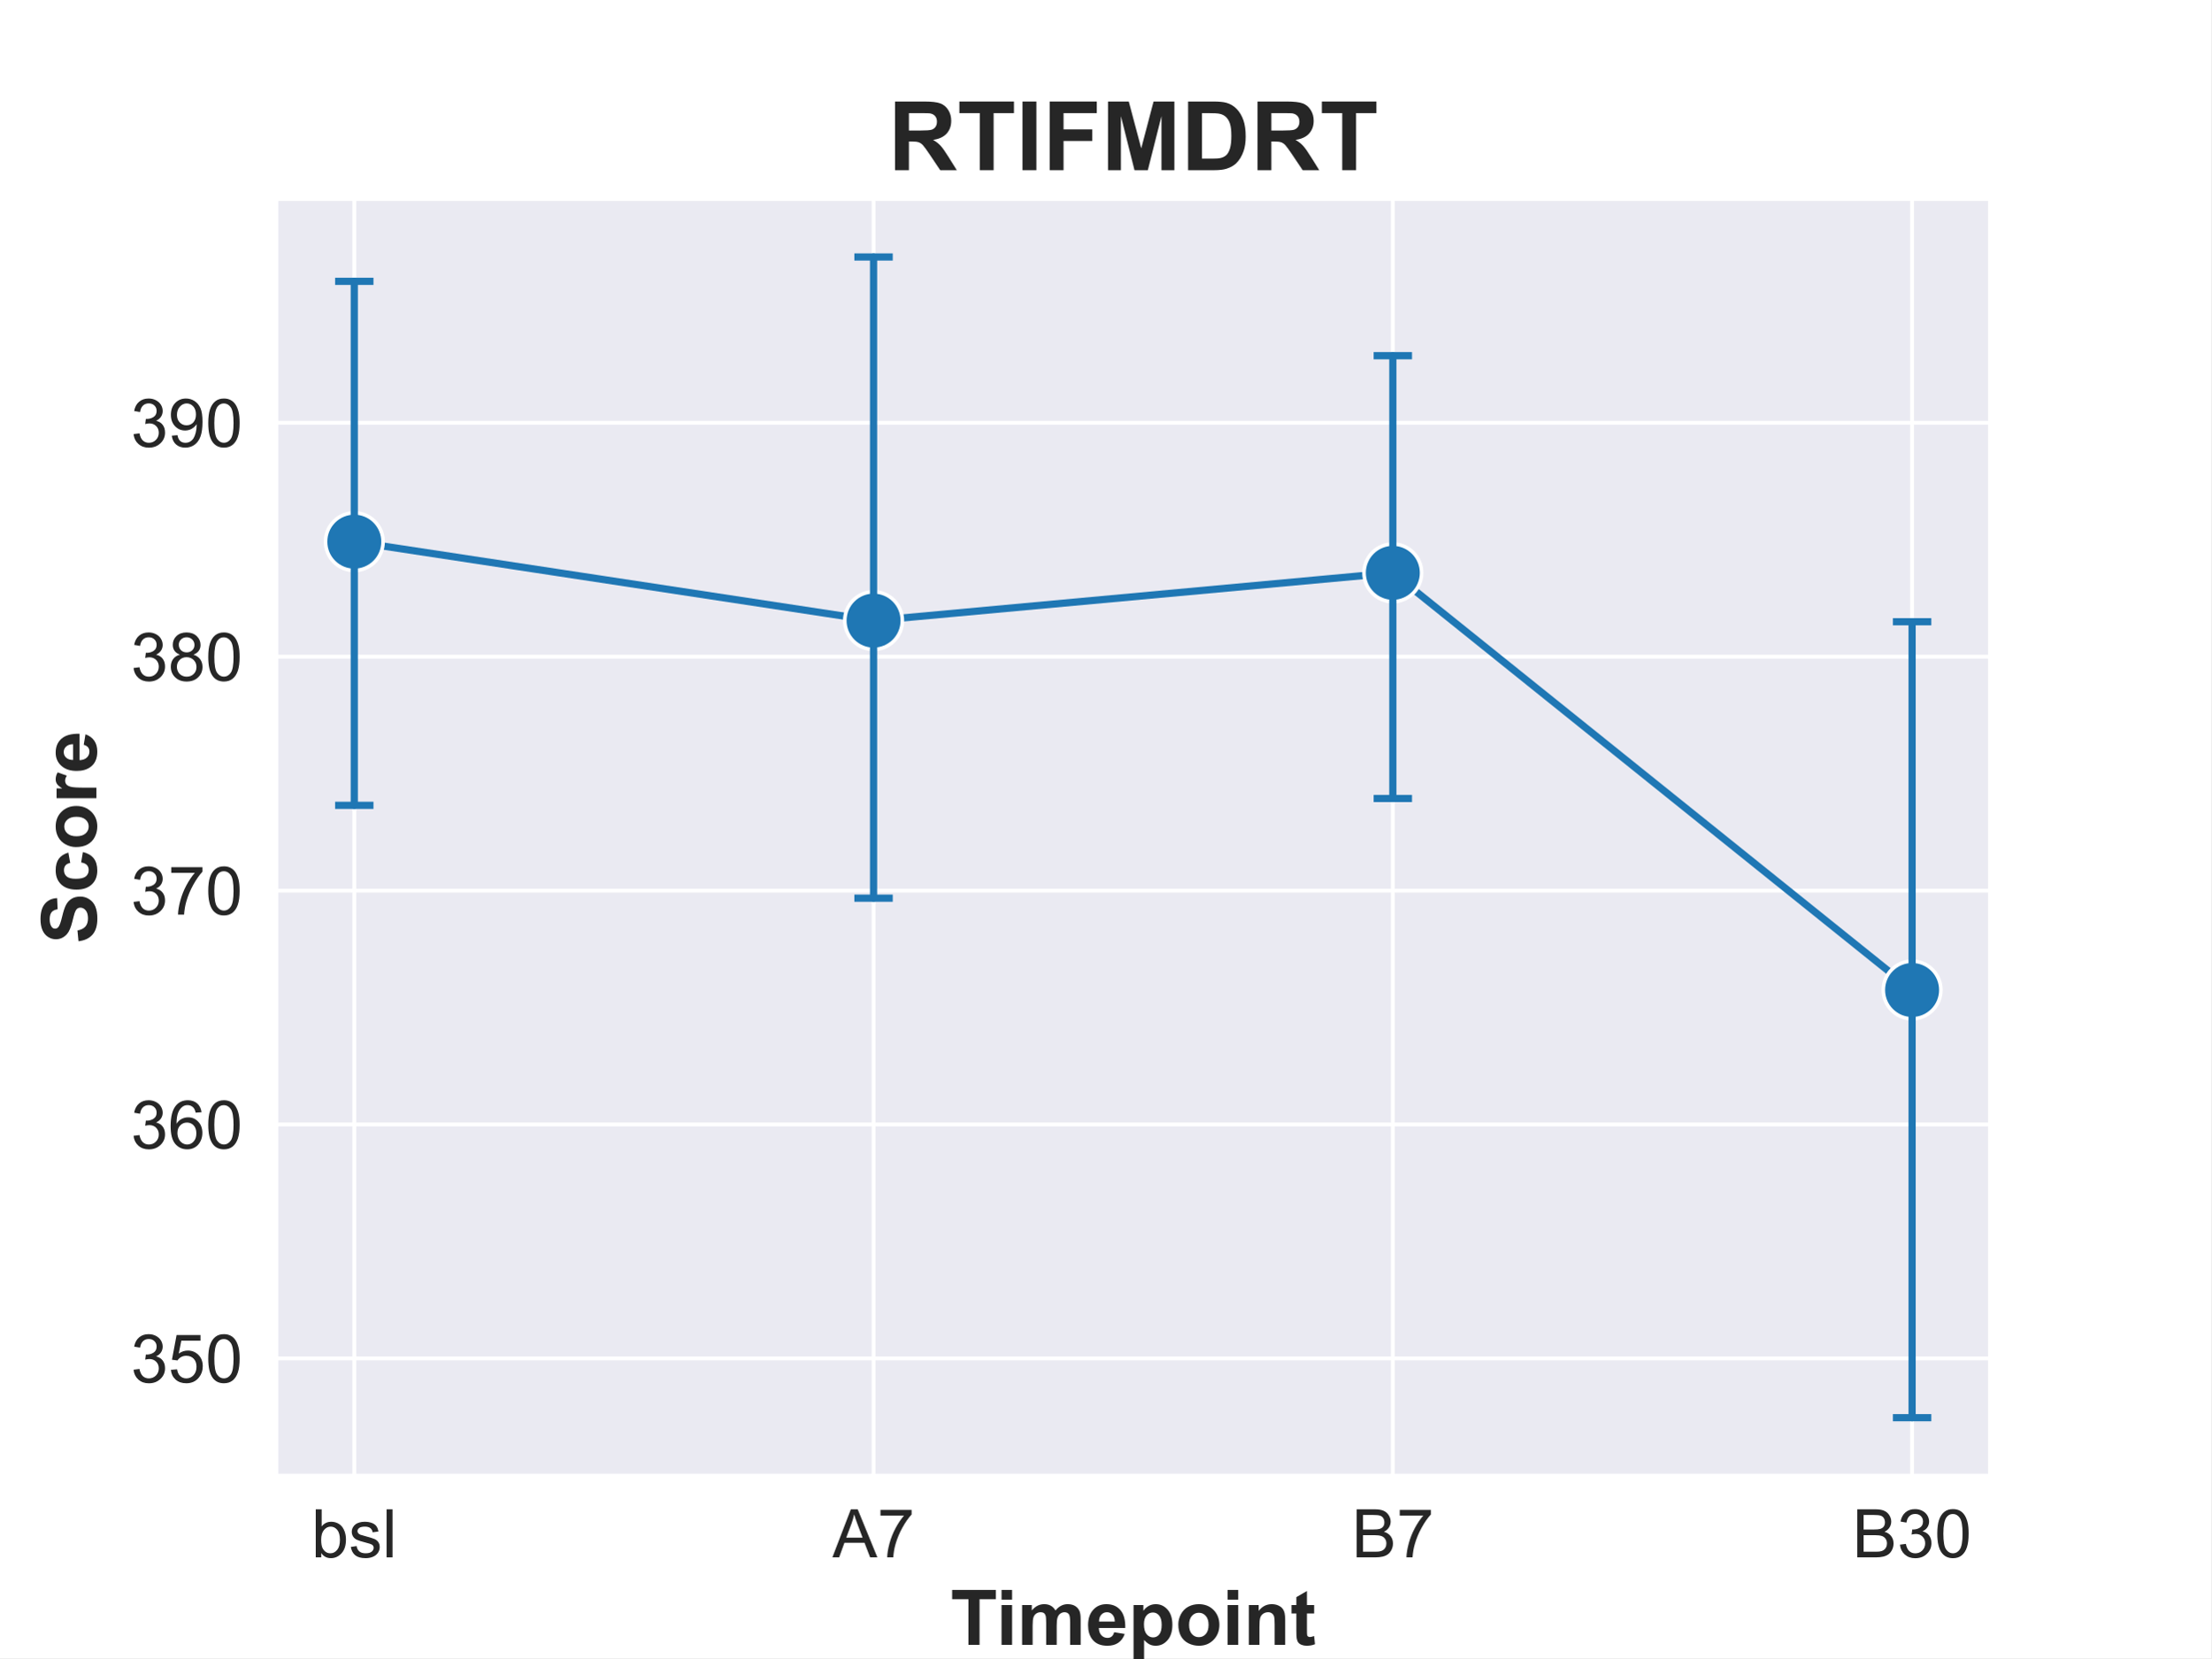
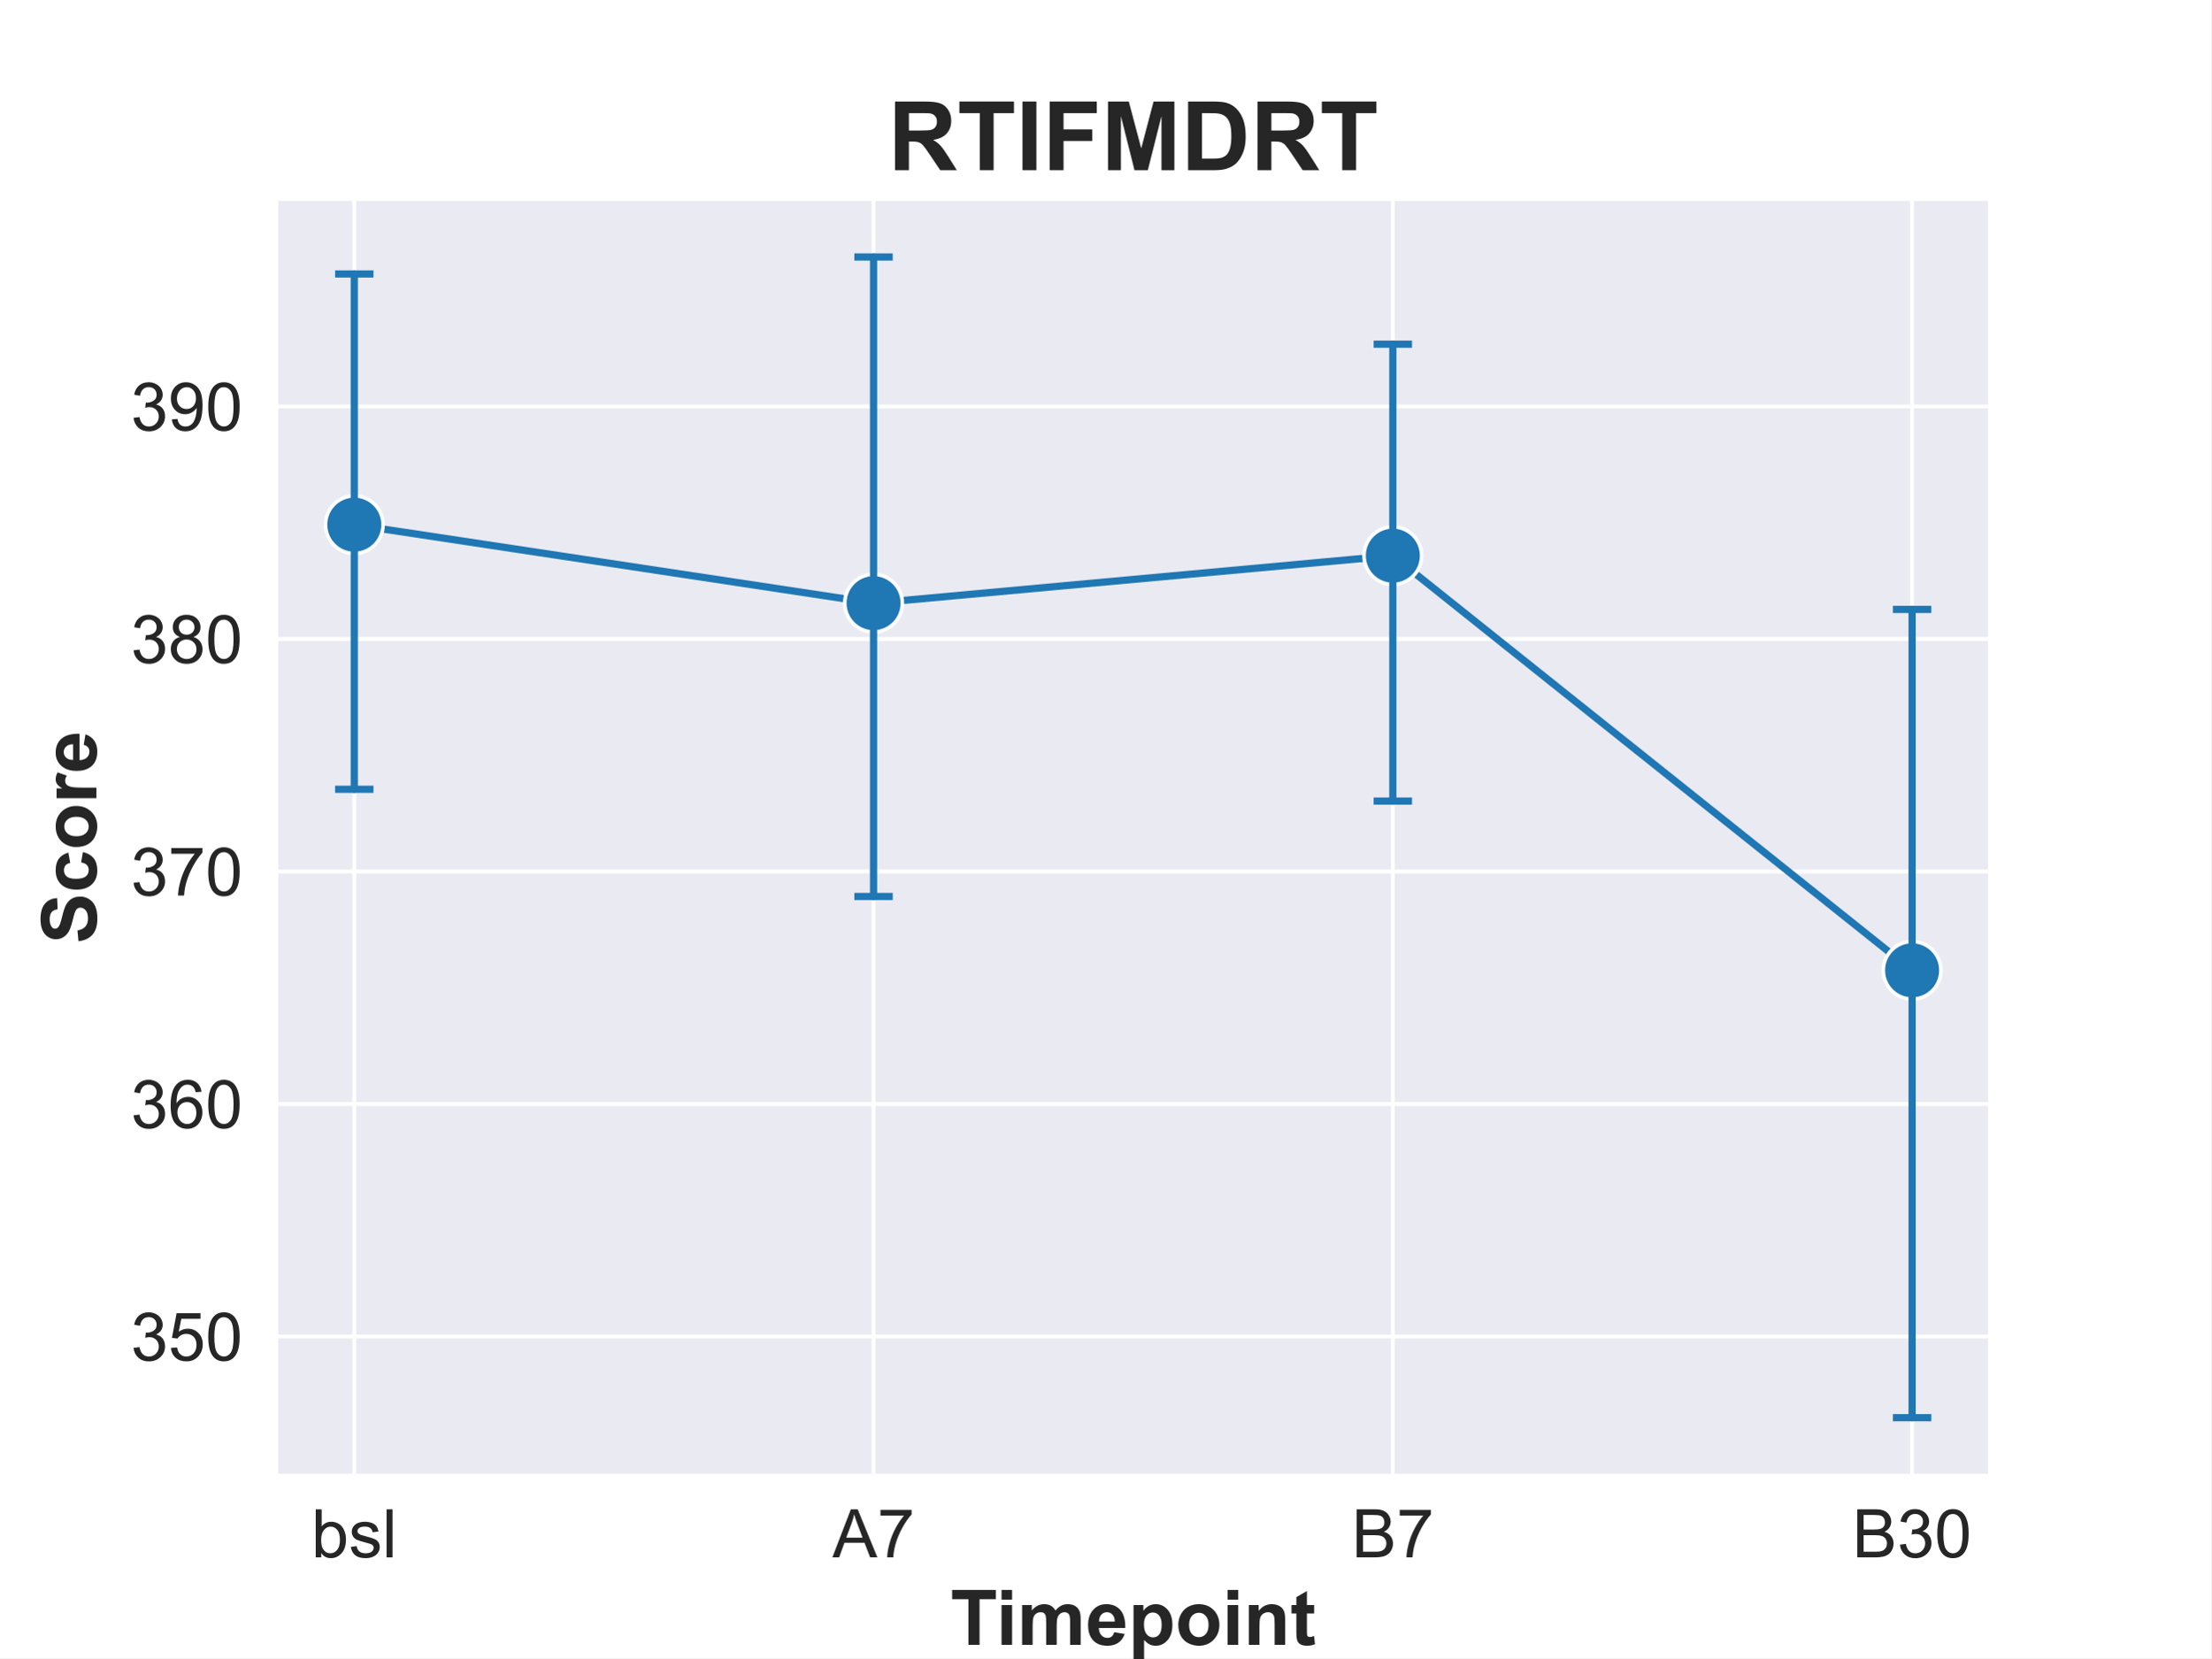
<svg xmlns="http://www.w3.org/2000/svg" xmlns:xlink="http://www.w3.org/1999/xlink" width="460.8pt" height="345.6pt" viewBox="0 0 460.8 345.6" version="1.1">
  <defs>
    <style type="text/css">*{stroke-linejoin: round; stroke-linecap: butt}</style>
  </defs>
  <g id="figure_1">
    <g id="patch_1">
      <path d="M 0 345.6  L 460.8 345.6  L 460.8 0  L 0 0  z " style="fill: #ffffff" />
    </g>
    <g id="axes_1">
      <g id="patch_2">
        <path d="M 57.6 307.584  L 414.72 307.584  L 414.72 41.472  L 57.6 41.472  z " style="fill: #eaeaf2" />
      </g>
      <g id="matplotlib.axis_1">
        <g id="xtick_1">
          <g id="line2d_1">
-             <path d="M 73.833 307.584  L 73.833 41.472  " clip-path="url(#p5ae6518c05)" style="fill: none; stroke: #ffffff; stroke-width: 0.8; stroke-linecap: round" />
+             <path d="M 73.833 307.584  L 73.833 41.472  " clip-path="url(#pf27e3ce094)" style="fill: none; stroke: #ffffff; stroke-width: 0.8; stroke-linecap: round" />
          </g>
          <g id="text_1">
            <g style="fill: #262626" transform="translate(64.88476 324.6049) scale(0.14 -0.14)">
              <defs>
                <path id="ArialMT-62" d="M 941 0  L 419 0  L 419 4581  L 981 4581  L 981 2947  Q 1338 3394 1891 3394  Q 2197 3394 2470 3270  Q 2744 3147 2920 2923  Q 3097 2700 3197 2384  Q 3297 2069 3297 1709  Q 3297 856 2875 390  Q 2453 -75 1863 -75  Q 1275 -75 941 416  L 941 0  z M 934 1684  Q 934 1088 1097 822  Q 1363 388 1816 388  Q 2184 388 2453 708  Q 2722 1028 2722 1663  Q 2722 2313 2464 2622  Q 2206 2931 1841 2931  Q 1472 2931 1203 2611  Q 934 2291 934 1684  z " transform="scale(0.015625)" />
                <path id="ArialMT-73" d="M 197 991  L 753 1078  Q 800 744 1014 566  Q 1228 388 1613 388  Q 2000 388 2187 545  Q 2375 703 2375 916  Q 2375 1106 2209 1216  Q 2094 1291 1634 1406  Q 1016 1563 777 1677  Q 538 1791 414 1992  Q 291 2194 291 2438  Q 291 2659 392 2848  Q 494 3038 669 3163  Q 800 3259 1026 3326  Q 1253 3394 1513 3394  Q 1903 3394 2198 3281  Q 2494 3169 2634 2976  Q 2775 2784 2828 2463  L 2278 2388  Q 2241 2644 2061 2787  Q 1881 2931 1553 2931  Q 1166 2931 1000 2803  Q 834 2675 834 2503  Q 834 2394 903 2306  Q 972 2216 1119 2156  Q 1203 2125 1616 2013  Q 2213 1853 2448 1751  Q 2684 1650 2818 1456  Q 2953 1263 2953 975  Q 2953 694 2789 445  Q 2625 197 2315 61  Q 2006 -75 1616 -75  Q 969 -75 630 194  Q 291 463 197 991  z " transform="scale(0.015625)" />
                <path id="ArialMT-6c" d="M 409 0  L 409 4581  L 972 4581  L 972 0  L 409 0  z " transform="scale(0.015625)" />
              </defs>
              <use xlink:href="#ArialMT-62" />
              <use xlink:href="#ArialMT-73" x="55.615" />
              <use xlink:href="#ArialMT-6c" x="105.615" />
            </g>
          </g>
        </g>
        <g id="xtick_2">
          <g id="line2d_2">
-             <path d="M 182.051 307.584  L 182.051 41.472  " clip-path="url(#p5ae6518c05)" style="fill: none; stroke: #ffffff; stroke-width: 0.8; stroke-linecap: round" />
+             <path d="M 182.051 307.584  L 182.051 41.472  " clip-path="url(#pf27e3ce094)" style="fill: none; stroke: #ffffff; stroke-width: 0.8; stroke-linecap: round" />
          </g>
          <g id="text_2">
            <g style="fill: #262626" transform="translate(173.489 324.6049) scale(0.14 -0.14)">
              <defs>
                <path id="ArialMT-41" d="M -9 0  L 1750 4581  L 2403 4581  L 4278 0  L 3588 0  L 3053 1388  L 1138 1388  L 634 0  L -9 0  z M 1313 1881  L 2866 1881  L 2388 3150  Q 2169 3728 2063 4100  Q 1975 3659 1816 3225  L 1313 1881  z " transform="scale(0.015625)" />
                <path id="ArialMT-37" d="M 303 3981  L 303 4522  L 3269 4522  L 3269 4084  Q 2831 3619 2401 2847  Q 1972 2075 1738 1259  Q 1569 684 1522 0  L 944 0  Q 953 541 1156 1306  Q 1359 2072 1739 2783  Q 2119 3494 2547 3981  L 303 3981  z " transform="scale(0.015625)" />
              </defs>
              <use xlink:href="#ArialMT-41" />
              <use xlink:href="#ArialMT-37" x="66.699" />
            </g>
          </g>
        </g>
        <g id="xtick_3">
          <g id="line2d_3">
-             <path d="M 290.269 307.584  L 290.269 41.472  " clip-path="url(#p5ae6518c05)" style="fill: none; stroke: #ffffff; stroke-width: 0.8; stroke-linecap: round" />
+             <path d="M 290.269 307.584  L 290.269 41.472  " clip-path="url(#pf27e3ce094)" style="fill: none; stroke: #ffffff; stroke-width: 0.8; stroke-linecap: round" />
          </g>
          <g id="text_3">
            <g style="fill: #262626" transform="translate(281.7072 324.6049) scale(0.14 -0.14)">
              <defs>
                <path id="ArialMT-42" d="M 469 0  L 469 4581  L 2188 4581  Q 2713 4581 3030 4442  Q 3347 4303 3526 4014  Q 3706 3725 3706 3409  Q 3706 3116 3547 2856  Q 3388 2597 3066 2438  Q 3481 2316 3704 2022  Q 3928 1728 3928 1328  Q 3928 1006 3792 729  Q 3656 453 3456 303  Q 3256 153 2954 76  Q 2653 0 2216 0  L 469 0  z M 1075 2656  L 2066 2656  Q 2469 2656 2644 2709  Q 2875 2778 2992 2937  Q 3109 3097 3109 3338  Q 3109 3566 3000 3739  Q 2891 3913 2687 3977  Q 2484 4041 1991 4041  L 1075 4041  L 1075 2656  z M 1075 541  L 2216 541  Q 2509 541 2628 563  Q 2838 600 2978 687  Q 3119 775 3209 942  Q 3300 1109 3300 1328  Q 3300 1584 3169 1773  Q 3038 1963 2805 2039  Q 2572 2116 2134 2116  L 1075 2116  L 1075 541  z " transform="scale(0.015625)" />
              </defs>
              <use xlink:href="#ArialMT-42" />
              <use xlink:href="#ArialMT-37" x="66.699" />
            </g>
          </g>
        </g>
        <g id="xtick_4">
          <g id="line2d_4">
-             <path d="M 398.487 307.584  L 398.487 41.472  " clip-path="url(#p5ae6518c05)" style="fill: none; stroke: #ffffff; stroke-width: 0.8; stroke-linecap: round" />
+             <path d="M 398.487 307.584  L 398.487 41.472  " clip-path="url(#pf27e3ce094)" style="fill: none; stroke: #ffffff; stroke-width: 0.8; stroke-linecap: round" />
          </g>
          <g id="text_4">
            <g style="fill: #262626" transform="translate(386.0327 324.6049) scale(0.14 -0.14)">
              <defs>
                <path id="ArialMT-33" d="M 269 1209  L 831 1284  Q 928 806 1161 595  Q 1394 384 1728 384  Q 2125 384 2398 659  Q 2672 934 2672 1341  Q 2672 1728 2419 1979  Q 2166 2231 1775 2231  Q 1616 2231 1378 2169  L 1441 2663  Q 1497 2656 1531 2656  Q 1891 2656 2178 2843  Q 2466 3031 2466 3422  Q 2466 3731 2256 3934  Q 2047 4138 1716 4138  Q 1388 4138 1169 3931  Q 950 3725 888 3313  L 325 3413  Q 428 3978 793 4289  Q 1159 4600 1703 4600  Q 2078 4600 2393 4439  Q 2709 4278 2876 4000  Q 3044 3722 3044 3409  Q 3044 3113 2884 2869  Q 2725 2625 2413 2481  Q 2819 2388 3044 2092  Q 3269 1797 3269 1353  Q 3269 753 2831 336  Q 2394 -81 1725 -81  Q 1122 -81 723 278  Q 325 638 269 1209  z " transform="scale(0.015625)" />
                <path id="ArialMT-30" d="M 266 2259  Q 266 3072 433 3567  Q 600 4063 929 4331  Q 1259 4600 1759 4600  Q 2128 4600 2406 4451  Q 2684 4303 2865 4023  Q 3047 3744 3150 3342  Q 3253 2941 3253 2259  Q 3253 1453 3087 958  Q 2922 463 2592 192  Q 2263 -78 1759 -78  Q 1097 -78 719 397  Q 266 969 266 2259  z M 844 2259  Q 844 1131 1108 757  Q 1372 384 1759 384  Q 2147 384 2411 759  Q 2675 1134 2675 2259  Q 2675 3391 2411 3762  Q 2147 4134 1753 4134  Q 1366 4134 1134 3806  Q 844 3388 844 2259  z " transform="scale(0.015625)" />
              </defs>
              <use xlink:href="#ArialMT-42" />
              <use xlink:href="#ArialMT-33" x="66.699" />
              <use xlink:href="#ArialMT-30" x="122.314" />
            </g>
          </g>
        </g>
        <g id="text_5">
          <g style="fill: #262626" transform="translate(198.0838 342.8399) scale(0.16 -0.16)">
            <defs>
              <path id="Arial-BoldMT-54" d="M 1497 0  L 1497 3806  L 138 3806  L 138 4581  L 3778 4581  L 3778 3806  L 2422 3806  L 2422 0  L 1497 0  z " transform="scale(0.015625)" />
              <path id="Arial-BoldMT-69" d="M 459 3769  L 459 4581  L 1338 4581  L 1338 3769  L 459 3769  z M 459 0  L 459 3319  L 1338 3319  L 1338 0  L 459 0  z " transform="scale(0.015625)" />
              <path id="Arial-BoldMT-6d" d="M 394 3319  L 1203 3319  L 1203 2866  Q 1638 3394 2238 3394  Q 2556 3394 2790 3262  Q 3025 3131 3175 2866  Q 3394 3131 3647 3262  Q 3900 3394 4188 3394  Q 4553 3394 4806 3245  Q 5059 3097 5184 2809  Q 5275 2597 5275 2122  L 5275 0  L 4397 0  L 4397 1897  Q 4397 2391 4306 2534  Q 4184 2722 3931 2722  Q 3747 2722 3584 2609  Q 3422 2497 3350 2280  Q 3278 2063 3278 1594  L 3278 0  L 2400 0  L 2400 1819  Q 2400 2303 2353 2443  Q 2306 2584 2207 2653  Q 2109 2722 1941 2722  Q 1738 2722 1575 2612  Q 1413 2503 1342 2297  Q 1272 2091 1272 1613  L 1272 0  L 394 0  L 394 3319  z " transform="scale(0.015625)" />
              <path id="Arial-BoldMT-65" d="M 2381 1056  L 3256 909  Q 3088 428 2723 176  Q 2359 -75 1813 -75  Q 947 -75 531 491  Q 203 944 203 1634  Q 203 2459 634 2926  Q 1066 3394 1725 3394  Q 2466 3394 2894 2905  Q 3322 2416 3303 1406  L 1103 1406  Q 1113 1016 1316 798  Q 1519 581 1822 581  Q 2028 581 2168 693  Q 2309 806 2381 1056  z M 2431 1944  Q 2422 2325 2234 2523  Q 2047 2722 1778 2722  Q 1491 2722 1303 2513  Q 1116 2303 1119 1944  L 2431 1944  z " transform="scale(0.015625)" />
              <path id="Arial-BoldMT-70" d="M 434 3319  L 1253 3319  L 1253 2831  Q 1413 3081 1684 3237  Q 1956 3394 2288 3394  Q 2866 3394 3269 2941  Q 3672 2488 3672 1678  Q 3672 847 3265 386  Q 2859 -75 2281 -75  Q 2006 -75 1782 34  Q 1559 144 1313 409  L 1313 -1263  L 434 -1263  L 434 3319  z M 1303 1716  Q 1303 1156 1525 889  Q 1747 622 2066 622  Q 2372 622 2575 867  Q 2778 1113 2778 1672  Q 2778 2194 2568 2447  Q 2359 2700 2050 2700  Q 1728 2700 1515 2451  Q 1303 2203 1303 1716  z " transform="scale(0.015625)" />
              <path id="Arial-BoldMT-6f" d="M 256 1706  Q 256 2144 472 2553  Q 688 2963 1083 3178  Q 1478 3394 1966 3394  Q 2719 3394 3200 2905  Q 3681 2416 3681 1669  Q 3681 916 3195 420  Q 2709 -75 1972 -75  Q 1516 -75 1102 131  Q 688 338 472 736  Q 256 1134 256 1706  z M 1156 1659  Q 1156 1166 1390 903  Q 1625 641 1969 641  Q 2313 641 2545 903  Q 2778 1166 2778 1666  Q 2778 2153 2545 2415  Q 2313 2678 1969 2678  Q 1625 2678 1390 2415  Q 1156 2153 1156 1659  z " transform="scale(0.015625)" />
              <path id="Arial-BoldMT-6e" d="M 3478 0  L 2600 0  L 2600 1694  Q 2600 2231 2544 2389  Q 2488 2547 2361 2634  Q 2234 2722 2056 2722  Q 1828 2722 1647 2597  Q 1466 2472 1398 2265  Q 1331 2059 1331 1503  L 1331 0  L 453 0  L 453 3319  L 1269 3319  L 1269 2831  Q 1703 3394 2363 3394  Q 2653 3394 2893 3289  Q 3134 3184 3257 3021  Q 3381 2859 3429 2653  Q 3478 2447 3478 2063  L 3478 0  z " transform="scale(0.015625)" />
              <path id="Arial-BoldMT-74" d="M 1981 3319  L 1981 2619  L 1381 2619  L 1381 1281  Q 1381 875 1398 808  Q 1416 741 1477 697  Q 1538 653 1625 653  Q 1747 653 1978 738  L 2053 56  Q 1747 -75 1359 -75  Q 1122 -75 931 4  Q 741 84 652 211  Q 563 338 528 553  Q 500 706 500 1172  L 500 2619  L 97 2619  L 97 3319  L 500 3319  L 500 3978  L 1381 4491  L 1381 3319  L 1981 3319  z " transform="scale(0.015625)" />
            </defs>
            <use xlink:href="#Arial-BoldMT-54" />
            <use xlink:href="#Arial-BoldMT-69" x="59.334" />
            <use xlink:href="#Arial-BoldMT-6d" x="87.117" />
            <use xlink:href="#Arial-BoldMT-65" x="176.033" />
            <use xlink:href="#Arial-BoldMT-70" x="231.648" />
            <use xlink:href="#Arial-BoldMT-6f" x="292.732" />
            <use xlink:href="#Arial-BoldMT-69" x="353.816" />
            <use xlink:href="#Arial-BoldMT-6e" x="381.6" />
            <use xlink:href="#Arial-BoldMT-74" x="442.684" />
          </g>
        </g>
      </g>
      <g id="matplotlib.axis_2">
        <g id="ytick_1">
          <g id="line2d_5">
-             <path d="M 57.6 283.134  L 414.72 283.134  " clip-path="url(#p5ae6518c05)" style="fill: none; stroke: #ffffff; stroke-width: 0.8; stroke-linecap: round" />
+             <path d="M 57.6 278.575  L 414.72 278.575  " clip-path="url(#pf27e3ce094)" style="fill: none; stroke: #ffffff; stroke-width: 0.8; stroke-linecap: round" />
          </g>
          <g id="text_6">
-             <g style="fill: #262626" transform="translate(27.24406 288.1447) scale(0.14 -0.14)">
+             <g style="fill: #262626" transform="translate(27.24406 283.5855) scale(0.14 -0.14)">
              <defs>
                <path id="ArialMT-35" d="M 266 1200  L 856 1250  Q 922 819 1161 601  Q 1400 384 1738 384  Q 2144 384 2425 690  Q 2706 997 2706 1503  Q 2706 1984 2436 2262  Q 2166 2541 1728 2541  Q 1456 2541 1237 2417  Q 1019 2294 894 2097  L 366 2166  L 809 4519  L 3088 4519  L 3088 3981  L 1259 3981  L 1013 2750  Q 1425 3038 1878 3038  Q 2478 3038 2890 2622  Q 3303 2206 3303 1553  Q 3303 931 2941 478  Q 2500 -78 1738 -78  Q 1113 -78 717 272  Q 322 622 266 1200  z " transform="scale(0.015625)" />
              </defs>
              <use xlink:href="#ArialMT-33" />
              <use xlink:href="#ArialMT-35" x="55.615" />
              <use xlink:href="#ArialMT-30" x="111.23" />
            </g>
          </g>
        </g>
        <g id="ytick_2">
          <g id="line2d_6">
-             <path d="M 57.6 234.379  L 414.72 234.379  " clip-path="url(#p5ae6518c05)" style="fill: none; stroke: #ffffff; stroke-width: 0.8; stroke-linecap: round" />
+             <path d="M 57.6 230.111  L 414.72 230.111  " clip-path="url(#pf27e3ce094)" style="fill: none; stroke: #ffffff; stroke-width: 0.8; stroke-linecap: round" />
          </g>
          <g id="text_7">
-             <g style="fill: #262626" transform="translate(27.24406 239.3897) scale(0.14 -0.14)">
+             <g style="fill: #262626" transform="translate(27.24406 235.1219) scale(0.14 -0.14)">
              <defs>
                <path id="ArialMT-36" d="M 3184 3459  L 2625 3416  Q 2550 3747 2413 3897  Q 2184 4138 1850 4138  Q 1581 4138 1378 3988  Q 1113 3794 959 3422  Q 806 3050 800 2363  Q 1003 2672 1297 2822  Q 1591 2972 1913 2972  Q 2475 2972 2870 2558  Q 3266 2144 3266 1488  Q 3266 1056 3080 686  Q 2894 316 2569 119  Q 2244 -78 1831 -78  Q 1128 -78 684 439  Q 241 956 241 2144  Q 241 3472 731 4075  Q 1159 4600 1884 4600  Q 2425 4600 2770 4297  Q 3116 3994 3184 3459  z M 888 1484  Q 888 1194 1011 928  Q 1134 663 1356 523  Q 1578 384 1822 384  Q 2178 384 2434 671  Q 2691 959 2691 1453  Q 2691 1928 2437 2201  Q 2184 2475 1800 2475  Q 1419 2475 1153 2201  Q 888 1928 888 1484  z " transform="scale(0.015625)" />
              </defs>
              <use xlink:href="#ArialMT-33" />
              <use xlink:href="#ArialMT-36" x="55.615" />
              <use xlink:href="#ArialMT-30" x="111.23" />
            </g>
          </g>
        </g>
        <g id="ytick_3">
          <g id="line2d_7">
-             <path d="M 57.6 185.624  L 414.72 185.624  " clip-path="url(#p5ae6518c05)" style="fill: none; stroke: #ffffff; stroke-width: 0.8; stroke-linecap: round" />
+             <path d="M 57.6 181.648  L 414.72 181.648  " clip-path="url(#pf27e3ce094)" style="fill: none; stroke: #ffffff; stroke-width: 0.8; stroke-linecap: round" />
          </g>
          <g id="text_8">
-             <g style="fill: #262626" transform="translate(27.24406 190.6347) scale(0.14 -0.14)">
+             <g style="fill: #262626" transform="translate(27.24406 186.6584) scale(0.14 -0.14)">
              <use xlink:href="#ArialMT-33" />
              <use xlink:href="#ArialMT-37" x="55.615" />
              <use xlink:href="#ArialMT-30" x="111.23" />
            </g>
          </g>
        </g>
        <g id="ytick_4">
          <g id="line2d_8">
-             <path d="M 57.6 136.869  L 414.72 136.869  " clip-path="url(#p5ae6518c05)" style="fill: none; stroke: #ffffff; stroke-width: 0.8; stroke-linecap: round" />
+             <path d="M 57.6 133.184  L 414.72 133.184  " clip-path="url(#pf27e3ce094)" style="fill: none; stroke: #ffffff; stroke-width: 0.8; stroke-linecap: round" />
          </g>
          <g id="text_9">
-             <g style="fill: #262626" transform="translate(27.24406 141.8797) scale(0.14 -0.14)">
+             <g style="fill: #262626" transform="translate(27.24406 138.1949) scale(0.14 -0.14)">
              <defs>
                <path id="ArialMT-38" d="M 1131 2484  Q 781 2613 612 2850  Q 444 3088 444 3419  Q 444 3919 803 4259  Q 1163 4600 1759 4600  Q 2359 4600 2725 4251  Q 3091 3903 3091 3403  Q 3091 3084 2923 2848  Q 2756 2613 2416 2484  Q 2838 2347 3058 2040  Q 3278 1734 3278 1309  Q 3278 722 2862 322  Q 2447 -78 1769 -78  Q 1091 -78 675 323  Q 259 725 259 1325  Q 259 1772 486 2073  Q 713 2375 1131 2484  z M 1019 3438  Q 1019 3113 1228 2906  Q 1438 2700 1772 2700  Q 2097 2700 2305 2904  Q 2513 3109 2513 3406  Q 2513 3716 2298 3927  Q 2084 4138 1766 4138  Q 1444 4138 1231 3931  Q 1019 3725 1019 3438  z M 838 1322  Q 838 1081 952 856  Q 1066 631 1291 507  Q 1516 384 1775 384  Q 2178 384 2440 643  Q 2703 903 2703 1303  Q 2703 1709 2433 1975  Q 2163 2241 1756 2241  Q 1359 2241 1098 1978  Q 838 1716 838 1322  z " transform="scale(0.015625)" />
              </defs>
              <use xlink:href="#ArialMT-33" />
              <use xlink:href="#ArialMT-38" x="55.615" />
              <use xlink:href="#ArialMT-30" x="111.23" />
            </g>
          </g>
        </g>
        <g id="ytick_5">
          <g id="line2d_9">
-             <path d="M 57.6 88.114  L 414.72 88.114  " clip-path="url(#p5ae6518c05)" style="fill: none; stroke: #ffffff; stroke-width: 0.8; stroke-linecap: round" />
+             <path d="M 57.6 84.721  L 414.72 84.721  " clip-path="url(#pf27e3ce094)" style="fill: none; stroke: #ffffff; stroke-width: 0.8; stroke-linecap: round" />
          </g>
          <g id="text_10">
-             <g style="fill: #262626" transform="translate(27.24406 93.12468) scale(0.14 -0.14)">
+             <g style="fill: #262626" transform="translate(27.24406 89.73142) scale(0.14 -0.14)">
              <defs>
                <path id="ArialMT-39" d="M 350 1059  L 891 1109  Q 959 728 1153 556  Q 1347 384 1650 384  Q 1909 384 2104 503  Q 2300 622 2425 820  Q 2550 1019 2634 1356  Q 2719 1694 2719 2044  Q 2719 2081 2716 2156  Q 2547 1888 2255 1720  Q 1963 1553 1622 1553  Q 1053 1553 659 1965  Q 266 2378 266 3053  Q 266 3750 677 4175  Q 1088 4600 1706 4600  Q 2153 4600 2523 4359  Q 2894 4119 3086 3673  Q 3278 3228 3278 2384  Q 3278 1506 3087 986  Q 2897 466 2520 194  Q 2144 -78 1638 -78  Q 1100 -78 759 220  Q 419 519 350 1059  z M 2653 3081  Q 2653 3566 2395 3850  Q 2138 4134 1775 4134  Q 1400 4134 1122 3828  Q 844 3522 844 3034  Q 844 2597 1108 2323  Q 1372 2050 1759 2050  Q 2150 2050 2401 2323  Q 2653 2597 2653 3081  z " transform="scale(0.015625)" />
              </defs>
              <use xlink:href="#ArialMT-33" />
              <use xlink:href="#ArialMT-39" x="55.615" />
              <use xlink:href="#ArialMT-30" x="111.23" />
            </g>
          </g>
        </g>
        <g id="text_11">
          <g style="fill: #262626" transform="translate(20.08656 196.7618) rotate(-90) scale(0.16 -0.16)">
            <defs>
              <path id="Arial-BoldMT-53" d="M 231 1491  L 1131 1578  Q 1213 1125 1461 912  Q 1709 700 2131 700  Q 2578 700 2804 889  Q 3031 1078 3031 1331  Q 3031 1494 2936 1608  Q 2841 1722 2603 1806  Q 2441 1863 1863 2006  Q 1119 2191 819 2459  Q 397 2838 397 3381  Q 397 3731 595 4036  Q 794 4341 1167 4500  Q 1541 4659 2069 4659  Q 2931 4659 3367 4281  Q 3803 3903 3825 3272  L 2900 3231  Q 2841 3584 2645 3739  Q 2450 3894 2059 3894  Q 1656 3894 1428 3728  Q 1281 3622 1281 3444  Q 1281 3281 1419 3166  Q 1594 3019 2269 2859  Q 2944 2700 3267 2529  Q 3591 2359 3773 2064  Q 3956 1769 3956 1334  Q 3956 941 3737 597  Q 3519 253 3119 86  Q 2719 -81 2122 -81  Q 1253 -81 787 320  Q 322 722 231 1491  z " transform="scale(0.015625)" />
              <path id="Arial-BoldMT-63" d="M 3353 2338  L 2488 2181  Q 2444 2441 2289 2572  Q 2134 2703 1888 2703  Q 1559 2703 1364 2476  Q 1169 2250 1169 1719  Q 1169 1128 1367 884  Q 1566 641 1900 641  Q 2150 641 2309 783  Q 2469 925 2534 1272  L 3397 1125  Q 3263 531 2881 228  Q 2500 -75 1859 -75  Q 1131 -75 698 384  Q 266 844 266 1656  Q 266 2478 700 2936  Q 1134 3394 1875 3394  Q 2481 3394 2839 3133  Q 3197 2872 3353 2338  z " transform="scale(0.015625)" />
              <path id="Arial-BoldMT-72" d="M 1300 0  L 422 0  L 422 3319  L 1238 3319  L 1238 2847  Q 1447 3181 1614 3287  Q 1781 3394 1994 3394  Q 2294 3394 2572 3228  L 2300 2463  Q 2078 2606 1888 2606  Q 1703 2606 1575 2504  Q 1447 2403 1373 2137  Q 1300 1872 1300 1025  L 1300 0  z " transform="scale(0.015625)" />
            </defs>
            <use xlink:href="#Arial-BoldMT-53" />
            <use xlink:href="#Arial-BoldMT-63" x="66.699" />
            <use xlink:href="#Arial-BoldMT-6f" x="122.314" />
            <use xlink:href="#Arial-BoldMT-72" x="183.398" />
            <use xlink:href="#Arial-BoldMT-65" x="222.314" />
          </g>
        </g>
      </g>
      <g id="line2d_10">
-         <path d="M 73.833 112.898  L 182.051 129.353  L 290.269 119.399  L 398.487 206.345  " clip-path="url(#p5ae6518c05)" style="fill: none; stroke: #1f77b4; stroke-width: 1.5; stroke-linecap: round" />
+         <path d="M 73.833 109.357  L 182.051 125.713  L 290.269 115.818  L 398.487 202.245  " clip-path="url(#pf27e3ce094)" style="fill: none; stroke: #1f77b4; stroke-width: 1.5; stroke-linecap: round" />
        <defs>
-           <path id="m5eb59fdd44" d="M 0 6  C 1.591 6 3.117 5.368 4.243 4.243  C 5.368 3.117 6 1.591 6 0  C 6 -1.591 5.368 -3.117 4.243 -4.243  C 3.117 -5.368 1.591 -6 0 -6  C -1.591 -6 -3.117 -5.368 -4.243 -4.243  C -5.368 -3.117 -6 -1.591 -6 0  C -6 1.591 -5.368 3.117 -4.243 4.243  C -3.117 5.368 -1.591 6 0 6  z " style="stroke: #ffffff; stroke-width: 0.75" />
+           <path id="m03ce6abfd7" d="M 0 6  C 1.591 6 3.117 5.368 4.243 4.243  C 5.368 3.117 6 1.591 6 0  C 6 -1.591 5.368 -3.117 4.243 -4.243  C 3.117 -5.368 1.591 -6 0 -6  C -1.591 -6 -3.117 -5.368 -4.243 -4.243  C -5.368 -3.117 -6 -1.591 -6 0  C -6 1.591 -5.368 3.117 -4.243 4.243  C -3.117 5.368 -1.591 6 0 6  z " style="stroke: #ffffff; stroke-width: 0.75" />
        </defs>
-         <g clip-path="url(#p5ae6518c05)">
-           <use xlink:href="#m5eb59fdd44" x="73.833" y="112.898" style="fill: #1f77b4; stroke: #ffffff; stroke-width: 0.75" />
-           <use xlink:href="#m5eb59fdd44" x="182.051" y="129.353" style="fill: #1f77b4; stroke: #ffffff; stroke-width: 0.75" />
-           <use xlink:href="#m5eb59fdd44" x="290.269" y="119.399" style="fill: #1f77b4; stroke: #ffffff; stroke-width: 0.75" />
-           <use xlink:href="#m5eb59fdd44" x="398.487" y="206.345" style="fill: #1f77b4; stroke: #ffffff; stroke-width: 0.75" />
+         <g clip-path="url(#pf27e3ce094)">
+           <use xlink:href="#m03ce6abfd7" x="73.833" y="109.357" style="fill: #1f77b4; stroke: #ffffff; stroke-width: 0.75" />
+           <use xlink:href="#m03ce6abfd7" x="182.051" y="125.713" style="fill: #1f77b4; stroke: #ffffff; stroke-width: 0.75" />
+           <use xlink:href="#m03ce6abfd7" x="290.269" y="115.818" style="fill: #1f77b4; stroke: #ffffff; stroke-width: 0.75" />
+           <use xlink:href="#m03ce6abfd7" x="398.487" y="202.245" style="fill: #1f77b4; stroke: #ffffff; stroke-width: 0.75" />
        </g>
      </g>
      <g id="LineCollection_1">
-         <path d="M 73.833 167.855  L 73.833 58.633  " clip-path="url(#p5ae6518c05)" style="fill: none; stroke: #1f77b4; stroke-width: 1.5; stroke-linecap: round" />
-         <path d="M 182.051 187.205  L 182.051 53.568  " clip-path="url(#p5ae6518c05)" style="fill: none; stroke: #1f77b4; stroke-width: 1.5; stroke-linecap: round" />
-         <path d="M 290.269 166.432  L 290.269 74.14  " clip-path="url(#p5ae6518c05)" style="fill: none; stroke: #1f77b4; stroke-width: 1.5; stroke-linecap: round" />
-         <path d="M 398.487 295.488  L 398.487 129.584  " clip-path="url(#p5ae6518c05)" style="fill: none; stroke: #1f77b4; stroke-width: 1.5; stroke-linecap: round" />
+         <path d="M 73.833 164.51  L 73.833 57.106  " clip-path="url(#pf27e3ce094)" style="fill: none; stroke: #1f77b4; stroke-width: 1.5; stroke-linecap: round" />
+         <path d="M 182.051 186.85  L 182.051 53.568  " clip-path="url(#pf27e3ce094)" style="fill: none; stroke: #1f77b4; stroke-width: 1.5; stroke-linecap: round" />
+         <path d="M 290.269 166.971  L 290.269 71.742  " clip-path="url(#pf27e3ce094)" style="fill: none; stroke: #1f77b4; stroke-width: 1.5; stroke-linecap: round" />
+         <path d="M 398.487 295.488  L 398.487 127.023  " clip-path="url(#pf27e3ce094)" style="fill: none; stroke: #1f77b4; stroke-width: 1.5; stroke-linecap: round" />
      </g>
      <g id="line2d_11">
        <defs>
-           <path id="ma278427416" d="M 4 0  L -4 -0  " style="stroke: #1f77b4; stroke-width: 1.5" />
+           <path id="m3bd48886ff" d="M 4 0  L -4 -0  " style="stroke: #1f77b4; stroke-width: 1.5" />
        </defs>
-         <g clip-path="url(#p5ae6518c05)">
-           <use xlink:href="#ma278427416" x="73.833" y="167.855" style="fill: #1f77b4; stroke: #1f77b4; stroke-width: 1.5" />
-           <use xlink:href="#ma278427416" x="182.051" y="187.205" style="fill: #1f77b4; stroke: #1f77b4; stroke-width: 1.5" />
-           <use xlink:href="#ma278427416" x="290.269" y="166.432" style="fill: #1f77b4; stroke: #1f77b4; stroke-width: 1.5" />
-           <use xlink:href="#ma278427416" x="398.487" y="295.488" style="fill: #1f77b4; stroke: #1f77b4; stroke-width: 1.5" />
+         <g clip-path="url(#pf27e3ce094)">
+           <use xlink:href="#m3bd48886ff" x="73.833" y="164.51" style="fill: #1f77b4; stroke: #1f77b4; stroke-width: 1.5" />
+           <use xlink:href="#m3bd48886ff" x="182.051" y="186.85" style="fill: #1f77b4; stroke: #1f77b4; stroke-width: 1.5" />
+           <use xlink:href="#m3bd48886ff" x="290.269" y="166.971" style="fill: #1f77b4; stroke: #1f77b4; stroke-width: 1.5" />
+           <use xlink:href="#m3bd48886ff" x="398.487" y="295.488" style="fill: #1f77b4; stroke: #1f77b4; stroke-width: 1.5" />
        </g>
      </g>
      <g id="line2d_12">
-         <g clip-path="url(#p5ae6518c05)">
-           <use xlink:href="#ma278427416" x="73.833" y="58.633" style="fill: #1f77b4; stroke: #1f77b4; stroke-width: 1.5" />
-           <use xlink:href="#ma278427416" x="182.051" y="53.568" style="fill: #1f77b4; stroke: #1f77b4; stroke-width: 1.5" />
-           <use xlink:href="#ma278427416" x="290.269" y="74.14" style="fill: #1f77b4; stroke: #1f77b4; stroke-width: 1.5" />
-           <use xlink:href="#ma278427416" x="398.487" y="129.584" style="fill: #1f77b4; stroke: #1f77b4; stroke-width: 1.5" />
+         <g clip-path="url(#pf27e3ce094)">
+           <use xlink:href="#m3bd48886ff" x="73.833" y="57.106" style="fill: #1f77b4; stroke: #1f77b4; stroke-width: 1.5" />
+           <use xlink:href="#m3bd48886ff" x="182.051" y="53.568" style="fill: #1f77b4; stroke: #1f77b4; stroke-width: 1.5" />
+           <use xlink:href="#m3bd48886ff" x="290.269" y="71.742" style="fill: #1f77b4; stroke: #1f77b4; stroke-width: 1.5" />
+           <use xlink:href="#m3bd48886ff" x="398.487" y="127.023" style="fill: #1f77b4; stroke: #1f77b4; stroke-width: 1.5" />
        </g>
      </g>
      <g id="line2d_13" />
      <g id="patch_3">
        <path d="M 57.6 307.584  L 57.6 41.472  " style="fill: none; stroke: #ffffff; stroke-width: 0.8; stroke-linejoin: miter; stroke-linecap: square" />
      </g>
      <g id="patch_4">
        <path d="M 414.72 307.584  L 414.72 41.472  " style="fill: none; stroke: #ffffff; stroke-width: 0.8; stroke-linejoin: miter; stroke-linecap: square" />
      </g>
      <g id="patch_5">
        <path d="M 57.6 307.584  L 414.72 307.584  " style="fill: none; stroke: #ffffff; stroke-width: 0.8; stroke-linejoin: miter; stroke-linecap: square" />
      </g>
      <g id="patch_6">
        <path d="M 57.6 41.472  L 414.72 41.472  " style="fill: none; stroke: #ffffff; stroke-width: 0.8; stroke-linejoin: miter; stroke-linecap: square" />
      </g>
      <g id="text_12">
        <g style="fill: #262626" transform="translate(185.0631 35.472) scale(0.2 -0.2)">
          <defs>
            <path id="Arial-BoldMT-52" d="M 469 0  L 469 4581  L 2416 4581  Q 3150 4581 3483 4457  Q 3816 4334 4016 4018  Q 4216 3703 4216 3297  Q 4216 2781 3912 2445  Q 3609 2109 3006 2022  Q 3306 1847 3501 1637  Q 3697 1428 4028 894  L 4588 0  L 3481 0  L 2813 997  Q 2456 1531 2325 1670  Q 2194 1809 2047 1861  Q 1900 1913 1581 1913  L 1394 1913  L 1394 0  L 469 0  z M 1394 2644  L 2078 2644  Q 2744 2644 2909 2700  Q 3075 2756 3169 2893  Q 3263 3031 3263 3238  Q 3263 3469 3139 3611  Q 3016 3753 2791 3791  Q 2678 3806 2116 3806  L 1394 3806  L 1394 2644  z " transform="scale(0.015625)" />
            <path id="Arial-BoldMT-49" d="M 438 0  L 438 4581  L 1363 4581  L 1363 0  L 438 0  z " transform="scale(0.015625)" />
            <path id="Arial-BoldMT-46" d="M 472 0  L 472 4581  L 3613 4581  L 3613 3806  L 1397 3806  L 1397 2722  L 3309 2722  L 3309 1947  L 1397 1947  L 1397 0  L 472 0  z " transform="scale(0.015625)" />
            <path id="Arial-BoldMT-4d" d="M 453 0  L 453 4581  L 1838 4581  L 2669 1456  L 3491 4581  L 4878 4581  L 4878 0  L 4019 0  L 4019 3606  L 3109 0  L 2219 0  L 1313 3606  L 1313 0  L 453 0  z " transform="scale(0.015625)" />
            <path id="Arial-BoldMT-44" d="M 463 4581  L 2153 4581  Q 2725 4581 3025 4494  Q 3428 4375 3715 4072  Q 4003 3769 4153 3330  Q 4303 2891 4303 2247  Q 4303 1681 4163 1272  Q 3991 772 3672 463  Q 3431 228 3022 97  Q 2716 0 2203 0  L 463 0  L 463 4581  z M 1388 3806  L 1388 772  L 2078 772  Q 2466 772 2638 816  Q 2863 872 3011 1006  Q 3159 1141 3253 1448  Q 3347 1756 3347 2288  Q 3347 2819 3253 3103  Q 3159 3388 2990 3547  Q 2822 3706 2563 3763  Q 2369 3806 1803 3806  L 1388 3806  z " transform="scale(0.015625)" />
          </defs>
          <use xlink:href="#Arial-BoldMT-52" />
          <use xlink:href="#Arial-BoldMT-54" x="72.217" />
          <use xlink:href="#Arial-BoldMT-49" x="133.301" />
          <use xlink:href="#Arial-BoldMT-46" x="161.084" />
          <use xlink:href="#Arial-BoldMT-4d" x="222.168" />
          <use xlink:href="#Arial-BoldMT-44" x="305.469" />
          <use xlink:href="#Arial-BoldMT-52" x="377.686" />
          <use xlink:href="#Arial-BoldMT-54" x="449.902" />
        </g>
      </g>
    </g>
  </g>
  <defs>
-     <clipPath id="p5ae6518c05">
+     <clipPath id="pf27e3ce094">
      <rect x="57.6" y="41.472" width="357.12" height="266.112" />
    </clipPath>
  </defs>
</svg>
